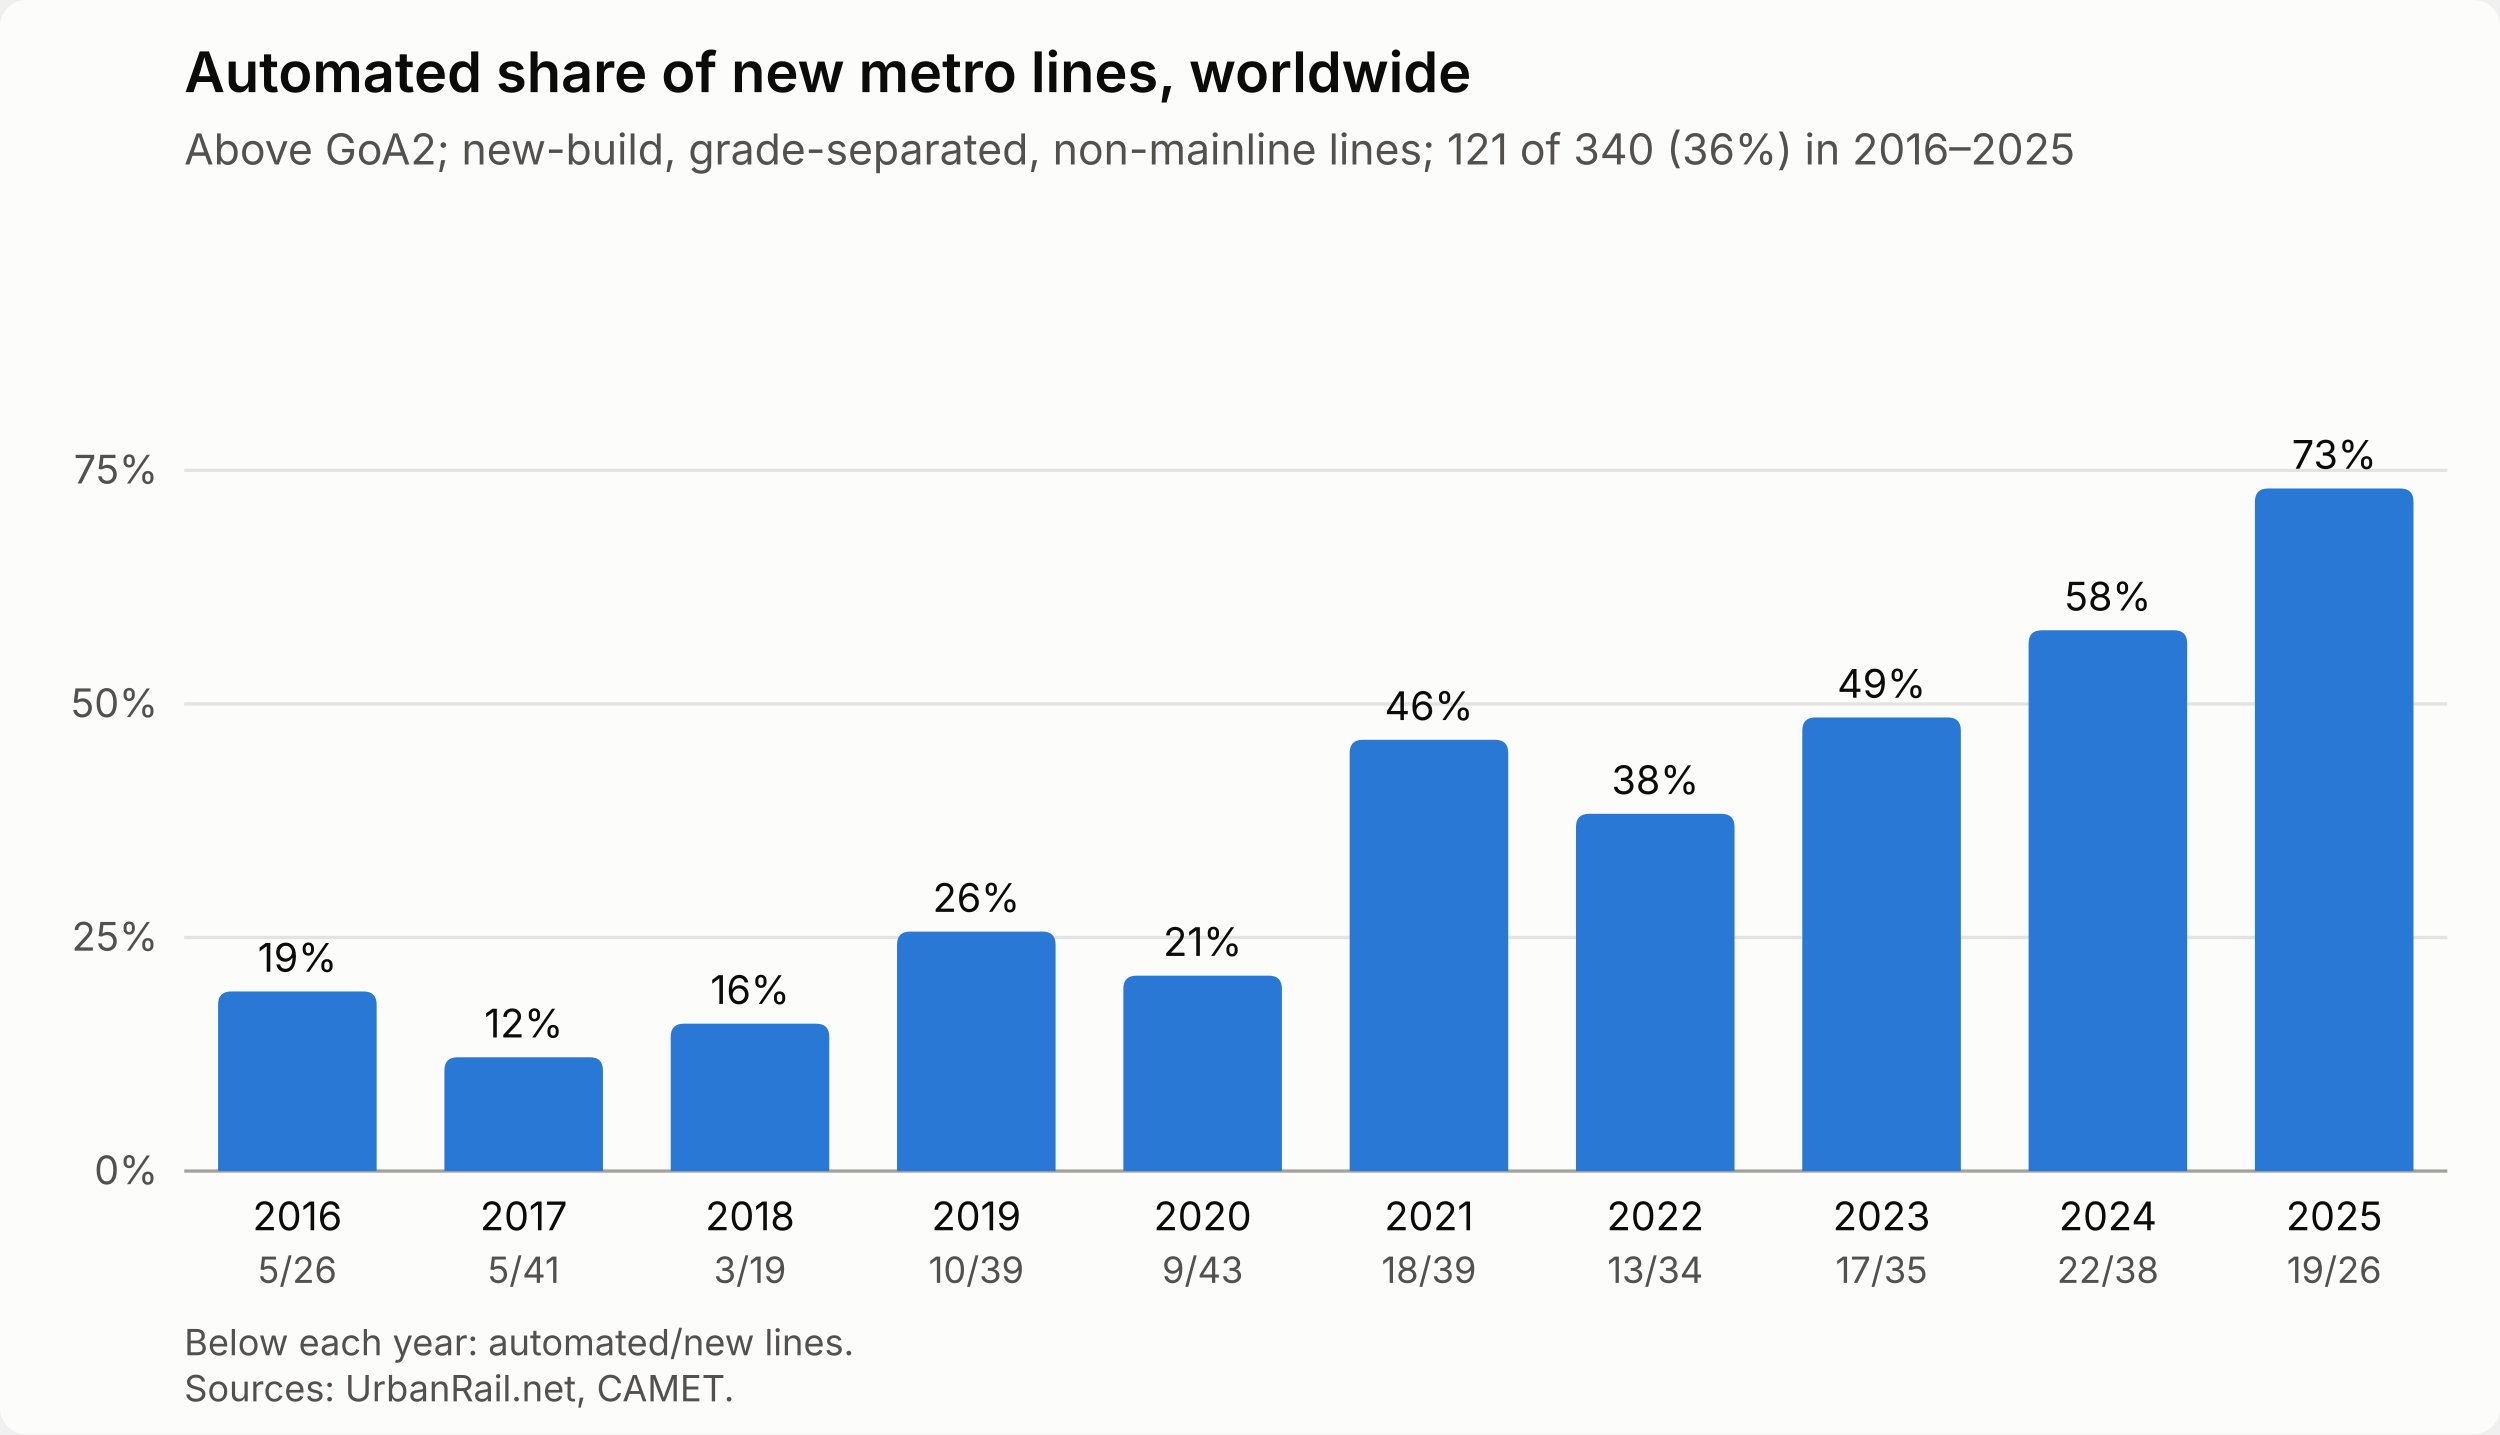
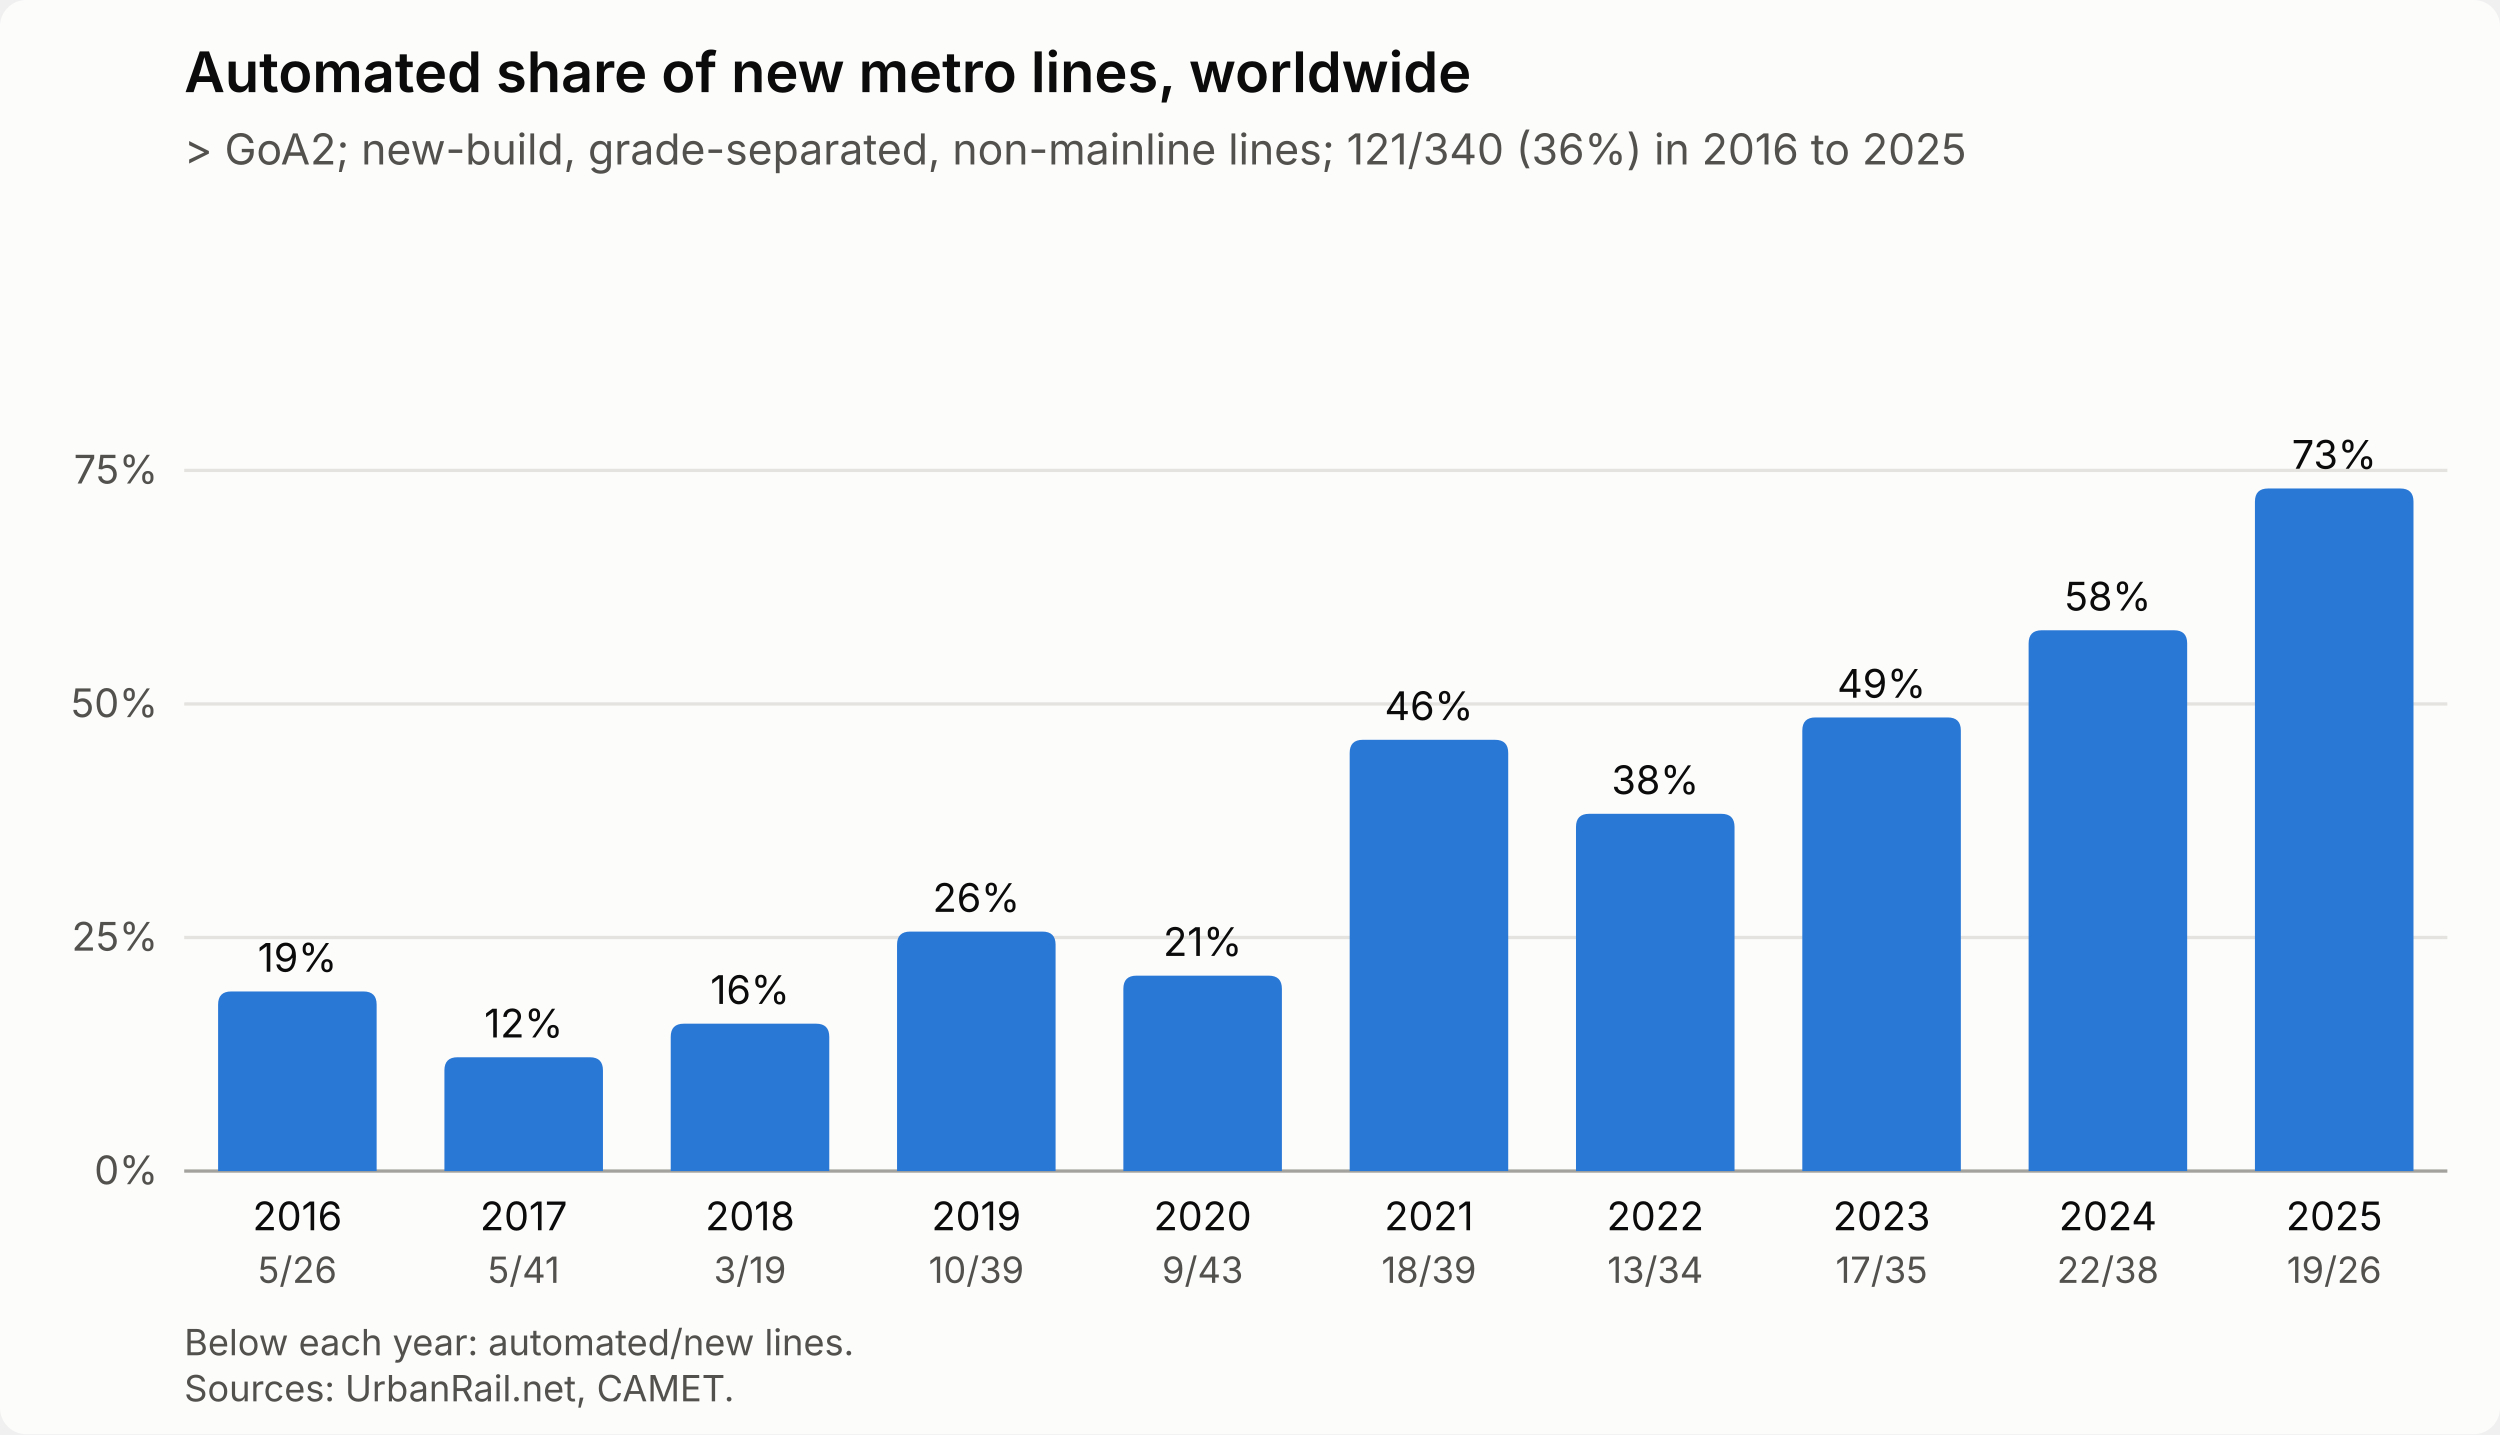
<svg xmlns="http://www.w3.org/2000/svg" viewBox="0 0 760 436" width="760" height="436" role="img" aria-labelledby="t d" font-family="system-ui, -apple-system, Segoe UI, sans-serif">
  <style>
.bg{fill:#fcfcfb}.bar{fill:#2a78d6}.bar.partial{fill-opacity:.55}
.grid{stroke:#e4e3df;stroke-width:1}.axis{stroke:#a3a29c;stroke-width:1}
.t1{fill:#0b0b0b}.t2{fill:#52514e}
@media (prefers-color-scheme: dark){
.bg{fill:#1a1a19}.bar{fill:#3987e5}.grid{stroke:#2e2e2c}.axis{stroke:#5d5c57}
.t1{fill:#ffffff}.t2{fill:#c3c2b7}}
</style>
  <rect class="bg" width="760" height="436" rx="8" />
  <text class="t1" x="56" y="28" font-size="17" font-weight="600">Automated share of new metro lines, worldwide</text>
-   <text class="t2" x="56" y="50" font-size="13">Above GoA2; new-build, grade-separated, non-mainline lines; 121 of 340 (36%) in 2016–2025</text>
+   <text class="t2" x="56" y="50" font-size="13">&gt; GoA2; new-build, grade-separated, non-mainline lines; 121/340 (36%) in 2016 to 2025</text>
  <line class="axis" x1="56" x2="744" y1="356.0" y2="356.0" />
  <text class="t2" x="48" y="360.0" font-size="12" text-anchor="end">0%</text>
  <line class="grid" x1="56" x2="744" y1="285.0" y2="285.0" />
  <text class="t2" x="48" y="289.0" font-size="12" text-anchor="end">25%</text>
  <line class="grid" x1="56" x2="744" y1="214.0" y2="214.0" />
  <text class="t2" x="48" y="218.0" font-size="12" text-anchor="end">50%</text>
  <line class="grid" x1="56" x2="744" y1="143.0" y2="143.0" />
  <text class="t2" x="48" y="147.0" font-size="12" text-anchor="end">75%</text>
  <g>
    <rect x="56.0" y="72" width="68.8" height="284" fill="transparent" />
    <path class="bar" d="M66.3,356.0 V305.4 Q66.3,301.4 70.3,301.4 H110.5 Q114.5,301.4 114.5,305.4 V356.0 Z" />
    <text class="t1" x="90.4" y="295.4" font-size="12" text-anchor="middle">19%</text>
  </g>
  <text class="t1" x="90.4" y="374.0" font-size="12" text-anchor="middle">2016</text>
  <text class="t2" x="90.4" y="390.0" font-size="11" text-anchor="middle">5/26</text>
  <g>
    <rect x="124.8" y="72" width="68.8" height="284" fill="transparent" />
    <path class="bar" d="M135.1,356.0 V325.4 Q135.1,321.4 139.1,321.4 H179.3 Q183.3,321.4 183.3,325.4 V356.0 Z" />
    <text class="t1" x="159.2" y="315.4" font-size="12" text-anchor="middle">12%</text>
  </g>
  <text class="t1" x="159.2" y="374.0" font-size="12" text-anchor="middle">2017</text>
  <text class="t2" x="159.2" y="390.0" font-size="11" text-anchor="middle">5/41</text>
  <g>
    <rect x="193.6" y="72" width="68.8" height="284" fill="transparent" />
    <path class="bar" d="M203.9,356.0 V315.2 Q203.9,311.2 207.9,311.2 H248.1 Q252.1,311.2 252.1,315.2 V356.0 Z" />
    <text class="t1" x="228.0" y="305.2" font-size="12" text-anchor="middle">16%</text>
  </g>
  <text class="t1" x="228.0" y="374.0" font-size="12" text-anchor="middle">2018</text>
  <text class="t2" x="228.0" y="390.0" font-size="11" text-anchor="middle">3/19</text>
  <g>
    <rect x="262.4" y="72" width="68.8" height="284" fill="transparent" />
    <path class="bar" d="M272.7,356.0 V287.2 Q272.7,283.2 276.7,283.2 H316.9 Q320.9,283.2 320.9,287.2 V356.0 Z" />
    <text class="t1" x="296.8" y="277.2" font-size="12" text-anchor="middle">26%</text>
  </g>
  <text class="t1" x="296.8" y="374.0" font-size="12" text-anchor="middle">2019</text>
  <text class="t2" x="296.8" y="390.0" font-size="11" text-anchor="middle">10/39</text>
  <g>
    <rect x="331.2" y="72" width="68.8" height="284" fill="transparent" />
    <path class="bar" d="M341.5,356.0 V300.6 Q341.5,296.6 345.5,296.6 H385.7 Q389.7,296.6 389.7,300.6 V356.0 Z" />
    <text class="t1" x="365.6" y="290.6" font-size="12" text-anchor="middle">21%</text>
  </g>
  <text class="t1" x="365.6" y="374.0" font-size="12" text-anchor="middle">2020</text>
  <text class="t2" x="365.6" y="390.0" font-size="11" text-anchor="middle">9/43</text>
  <g>
    <rect x="400.0" y="72" width="68.8" height="284" fill="transparent" />
    <path class="bar" d="M410.3,356.0 V228.9 Q410.3,224.9 414.3,224.9 H454.5 Q458.5,224.9 458.5,228.9 V356.0 Z" />
    <text class="t1" x="434.4" y="218.9" font-size="12" text-anchor="middle">46%</text>
  </g>
  <text class="t1" x="434.4" y="374.0" font-size="12" text-anchor="middle">2021</text>
  <text class="t2" x="434.4" y="390.0" font-size="11" text-anchor="middle">18/39</text>
  <g>
    <rect x="468.8" y="72" width="68.8" height="284" fill="transparent" />
    <path class="bar" d="M479.1,356.0 V251.4 Q479.1,247.4 483.1,247.4 H523.3 Q527.3,247.4 527.3,251.4 V356.0 Z" />
    <text class="t1" x="503.2" y="241.4" font-size="12" text-anchor="middle">38%</text>
  </g>
  <text class="t1" x="503.2" y="374.0" font-size="12" text-anchor="middle">2022</text>
  <text class="t2" x="503.2" y="390.0" font-size="11" text-anchor="middle">13/34</text>
  <g>
    <rect x="537.6" y="72" width="68.8" height="284" fill="transparent" />
    <path class="bar" d="M547.9,356.0 V222.1 Q547.9,218.1 551.9,218.1 H592.1 Q596.1,218.1 596.1,222.1 V356.0 Z" />
    <text class="t1" x="572.0" y="212.1" font-size="12" text-anchor="middle">49%</text>
  </g>
  <text class="t1" x="572.0" y="374.0" font-size="12" text-anchor="middle">2023</text>
  <text class="t2" x="572.0" y="390.0" font-size="11" text-anchor="middle">17/35</text>
  <g>
    <rect x="606.4" y="72" width="68.8" height="284" fill="transparent" />
    <path class="bar" d="M616.7,356.0 V195.6 Q616.7,191.6 620.7,191.6 H660.9 Q664.9,191.6 664.9,195.6 V356.0 Z" />
    <text class="t1" x="640.8" y="185.6" font-size="12" text-anchor="middle">58%</text>
  </g>
  <text class="t1" x="640.8" y="374.0" font-size="12" text-anchor="middle">2024</text>
  <text class="t2" x="640.8" y="390.0" font-size="11" text-anchor="middle">22/38</text>
  <g>
    <rect x="675.2" y="72" width="68.8" height="284" fill="transparent" />
    <path class="bar" d="M685.5,356.0 V152.5 Q685.5,148.5 689.5,148.5 H729.7 Q733.7,148.5 733.7,152.5 V356.0 Z" />
    <text class="t1" x="709.6" y="142.5" font-size="12" text-anchor="middle">73%</text>
  </g>
  <text class="t1" x="709.6" y="374.0" font-size="12" text-anchor="middle">2025</text>
  <text class="t2" x="709.6" y="390.0" font-size="11" text-anchor="middle">19/26</text>
  <text class="t2" x="56" y="412" font-size="11">Below each year: automated/new lines.</text>
  <text class="t2" x="56" y="426" font-size="11">Sources: UrbanRail.net, CAMET.</text>
</svg>
